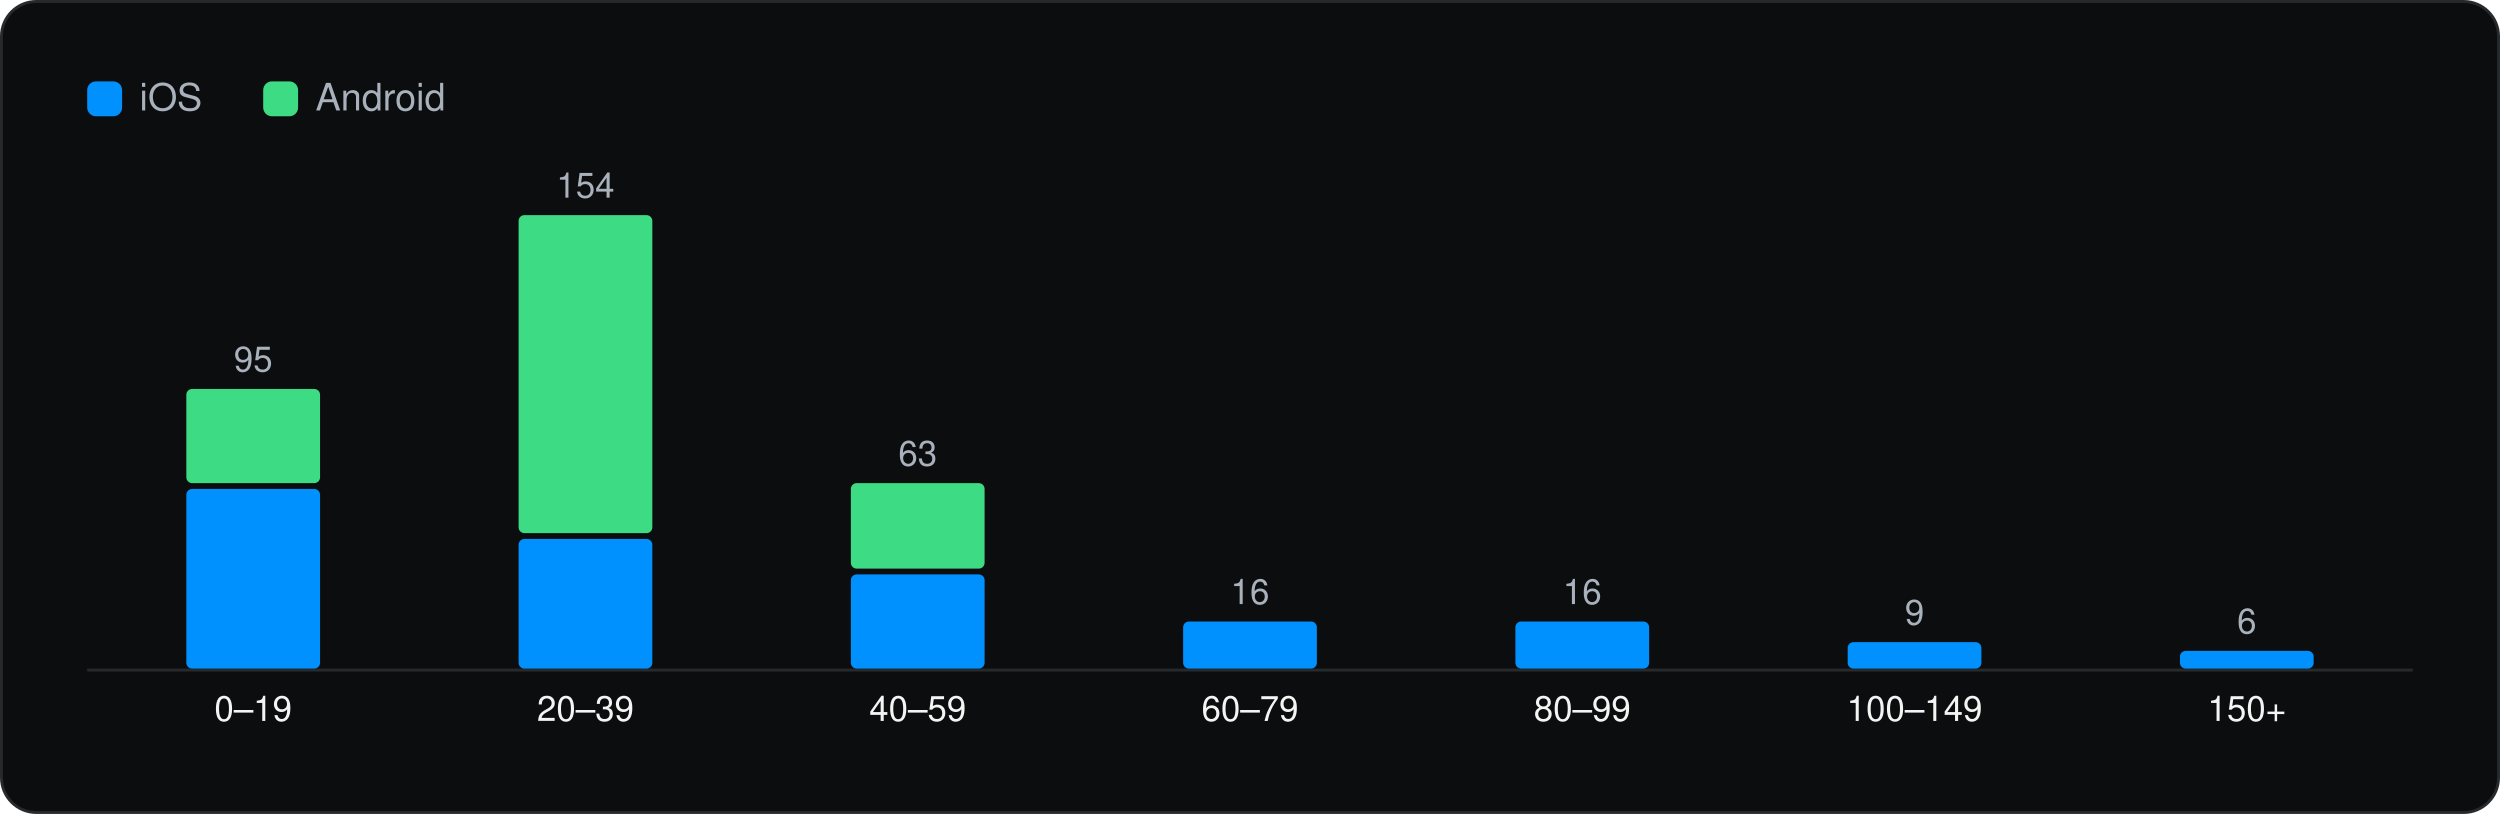
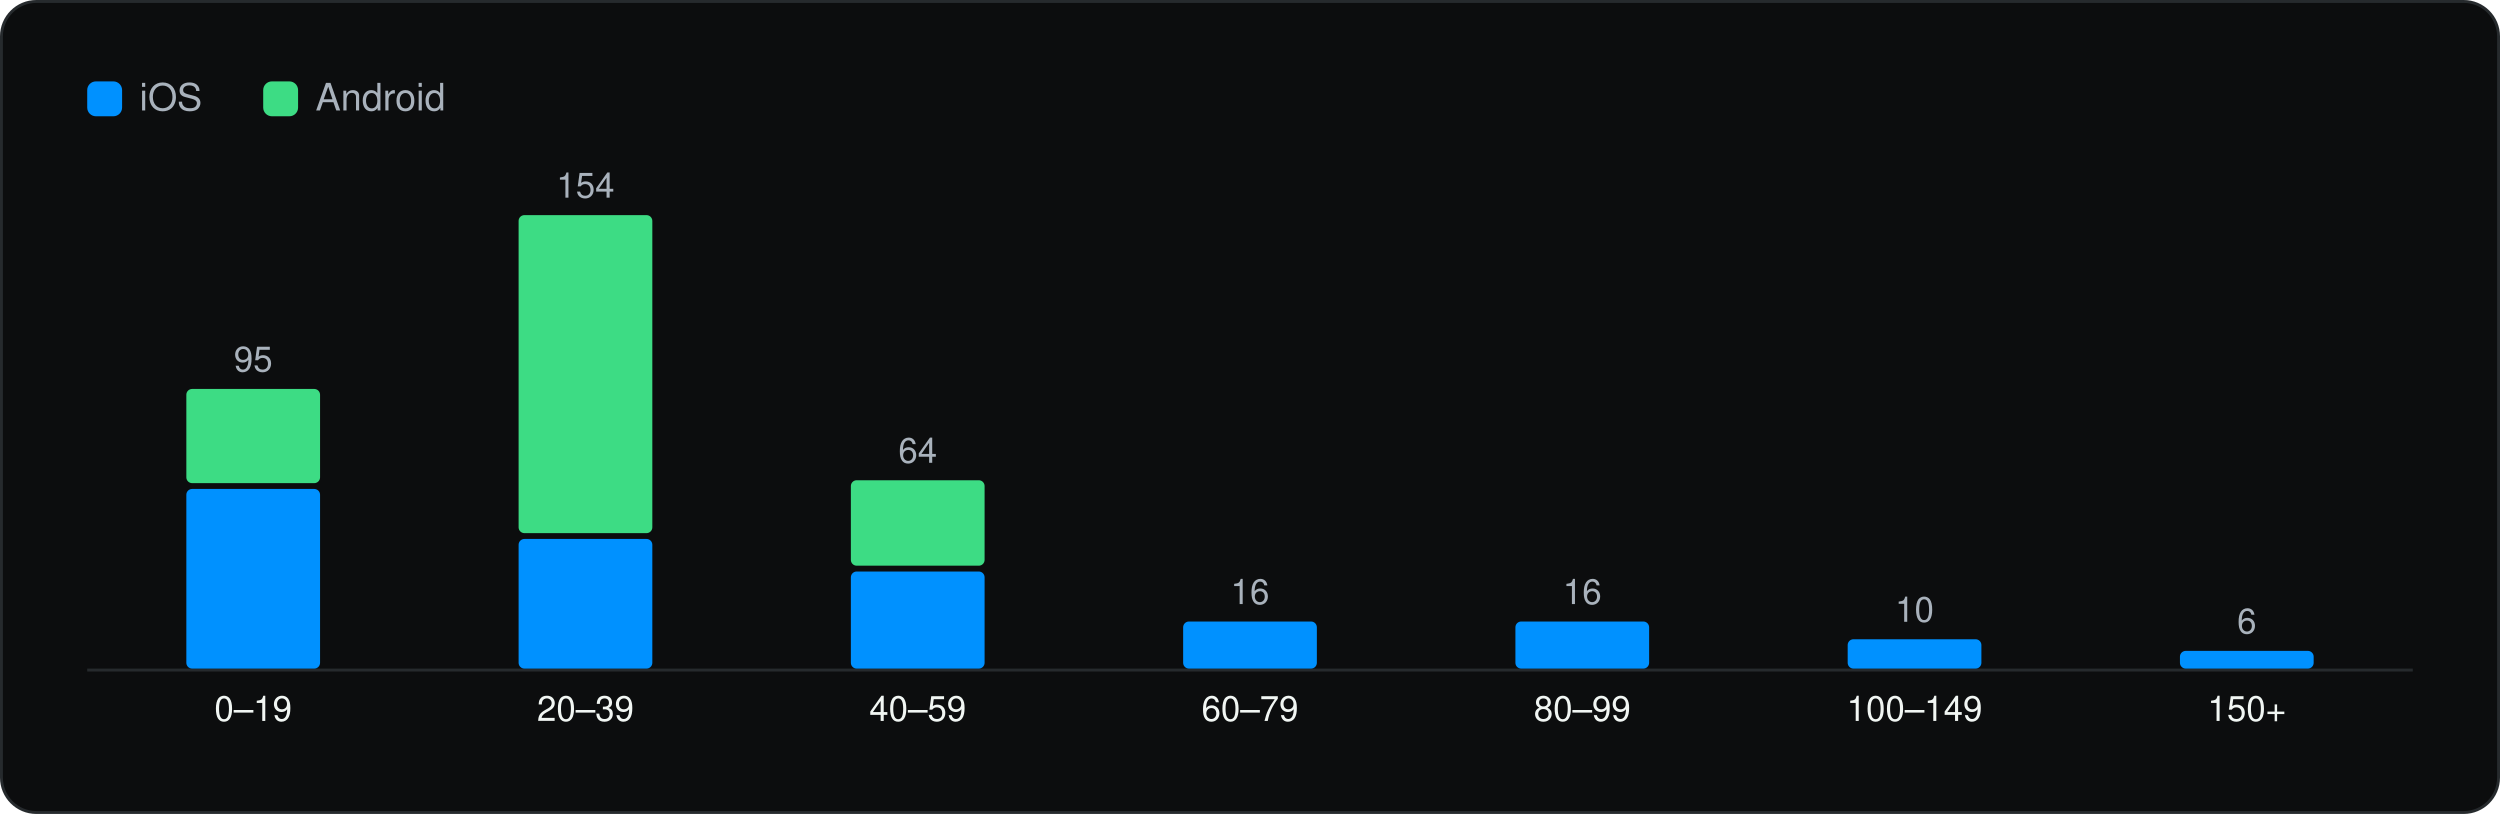
<svg xmlns="http://www.w3.org/2000/svg" viewBox="0 0 860 280" width="860" height="280" role="img" aria-label="SDKs per app" font-family="Geist, -apple-system, BlinkMacSystemFont, 'Segoe UI', Helvetica, Arial, sans-serif">
  <rect x="0.5" y="0.5" width="859" height="279" rx="12" fill="#0C0D0E" stroke="#262A2D" />
  <g transform="translate(20 20)">
    <rect x="10" y="8" width="12" height="12" rx="3" fill="#0091FF" />
    <text x="28" y="18" font-size="13" fill="#A9B2BC">iOS</text>
    <rect x="70.54" y="8" width="12" height="12" rx="3" fill="#3DDC84" />
    <text x="88.54" y="18" font-size="13" fill="#A9B2BC">Android</text>
    <line x1="10" y1="210.5" x2="810" y2="210.5" stroke="#262A2D" />
    <rect x="44.1" y="148.2" width="46.0" height="61.8" rx="2" fill="#0091FF" />
    <rect x="44.1" y="113.8" width="46.0" height="32.4" rx="2" fill="#3DDC84" />
    <text x="67.1" y="107.8" font-size="12" text-anchor="middle" fill="#A9B2BC">95</text>
    <text x="67.1" y="228.0" font-size="12" text-anchor="middle" fill="#F1F6F3">0–19</text>
    <rect x="158.4" y="165.4" width="46.0" height="44.6" rx="2" fill="#0091FF" />
    <rect x="158.4" y="54.0" width="46.0" height="109.4" rx="2" fill="#3DDC84" />
    <text x="181.4" y="48.0" font-size="12" text-anchor="middle" fill="#A9B2BC">154</text>
    <text x="181.4" y="228.0" font-size="12" text-anchor="middle" fill="#F1F6F3">20–39</text>
-     <rect x="272.7" y="177.6" width="46.0" height="32.4" rx="2" fill="#0091FF" />
-     <rect x="272.7" y="146.2" width="46.0" height="29.4" rx="2" fill="#3DDC84" />
-     <text x="295.7" y="140.2" font-size="12" text-anchor="middle" fill="#A9B2BC">63</text>
+     <rect x="272.7" y="176.6" width="46.0" height="33.4" rx="2" fill="#0091FF" />
+     <rect x="272.7" y="145.2" width="46.0" height="29.4" rx="2" fill="#3DDC84" />
+     <text x="295.7" y="139.2" font-size="12" text-anchor="middle" fill="#A9B2BC">64</text>
    <text x="295.7" y="228.0" font-size="12" text-anchor="middle" fill="#F1F6F3">40–59</text>
    <rect x="387.0" y="193.8" width="46.0" height="16.2" rx="2" fill="#0091FF" />
    <text x="410.0" y="187.8" font-size="12" text-anchor="middle" fill="#A9B2BC">16</text>
    <text x="410.0" y="228.0" font-size="12" text-anchor="middle" fill="#F1F6F3">60–79</text>
    <rect x="501.3" y="193.8" width="46.0" height="16.2" rx="2" fill="#0091FF" />
    <text x="524.3" y="187.8" font-size="12" text-anchor="middle" fill="#A9B2BC">16</text>
    <text x="524.3" y="228.0" font-size="12" text-anchor="middle" fill="#F1F6F3">80–99</text>
-     <rect x="615.6" y="200.9" width="46.0" height="9.1" rx="2" fill="#0091FF" />
-     <text x="638.6" y="194.9" font-size="12" text-anchor="middle" fill="#A9B2BC">9</text>
+     <rect x="615.6" y="199.9" width="46.0" height="10.1" rx="2" fill="#0091FF" />
+     <text x="638.6" y="193.9" font-size="12" text-anchor="middle" fill="#A9B2BC">10</text>
    <text x="638.6" y="228.0" font-size="12" text-anchor="middle" fill="#F1F6F3">100–149</text>
    <rect x="729.9" y="203.9" width="46.0" height="6.1" rx="2" fill="#0091FF" />
    <text x="752.9" y="197.9" font-size="12" text-anchor="middle" fill="#A9B2BC">6</text>
    <text x="752.9" y="228.0" font-size="12" text-anchor="middle" fill="#F1F6F3">150+</text>
  </g>
</svg>
